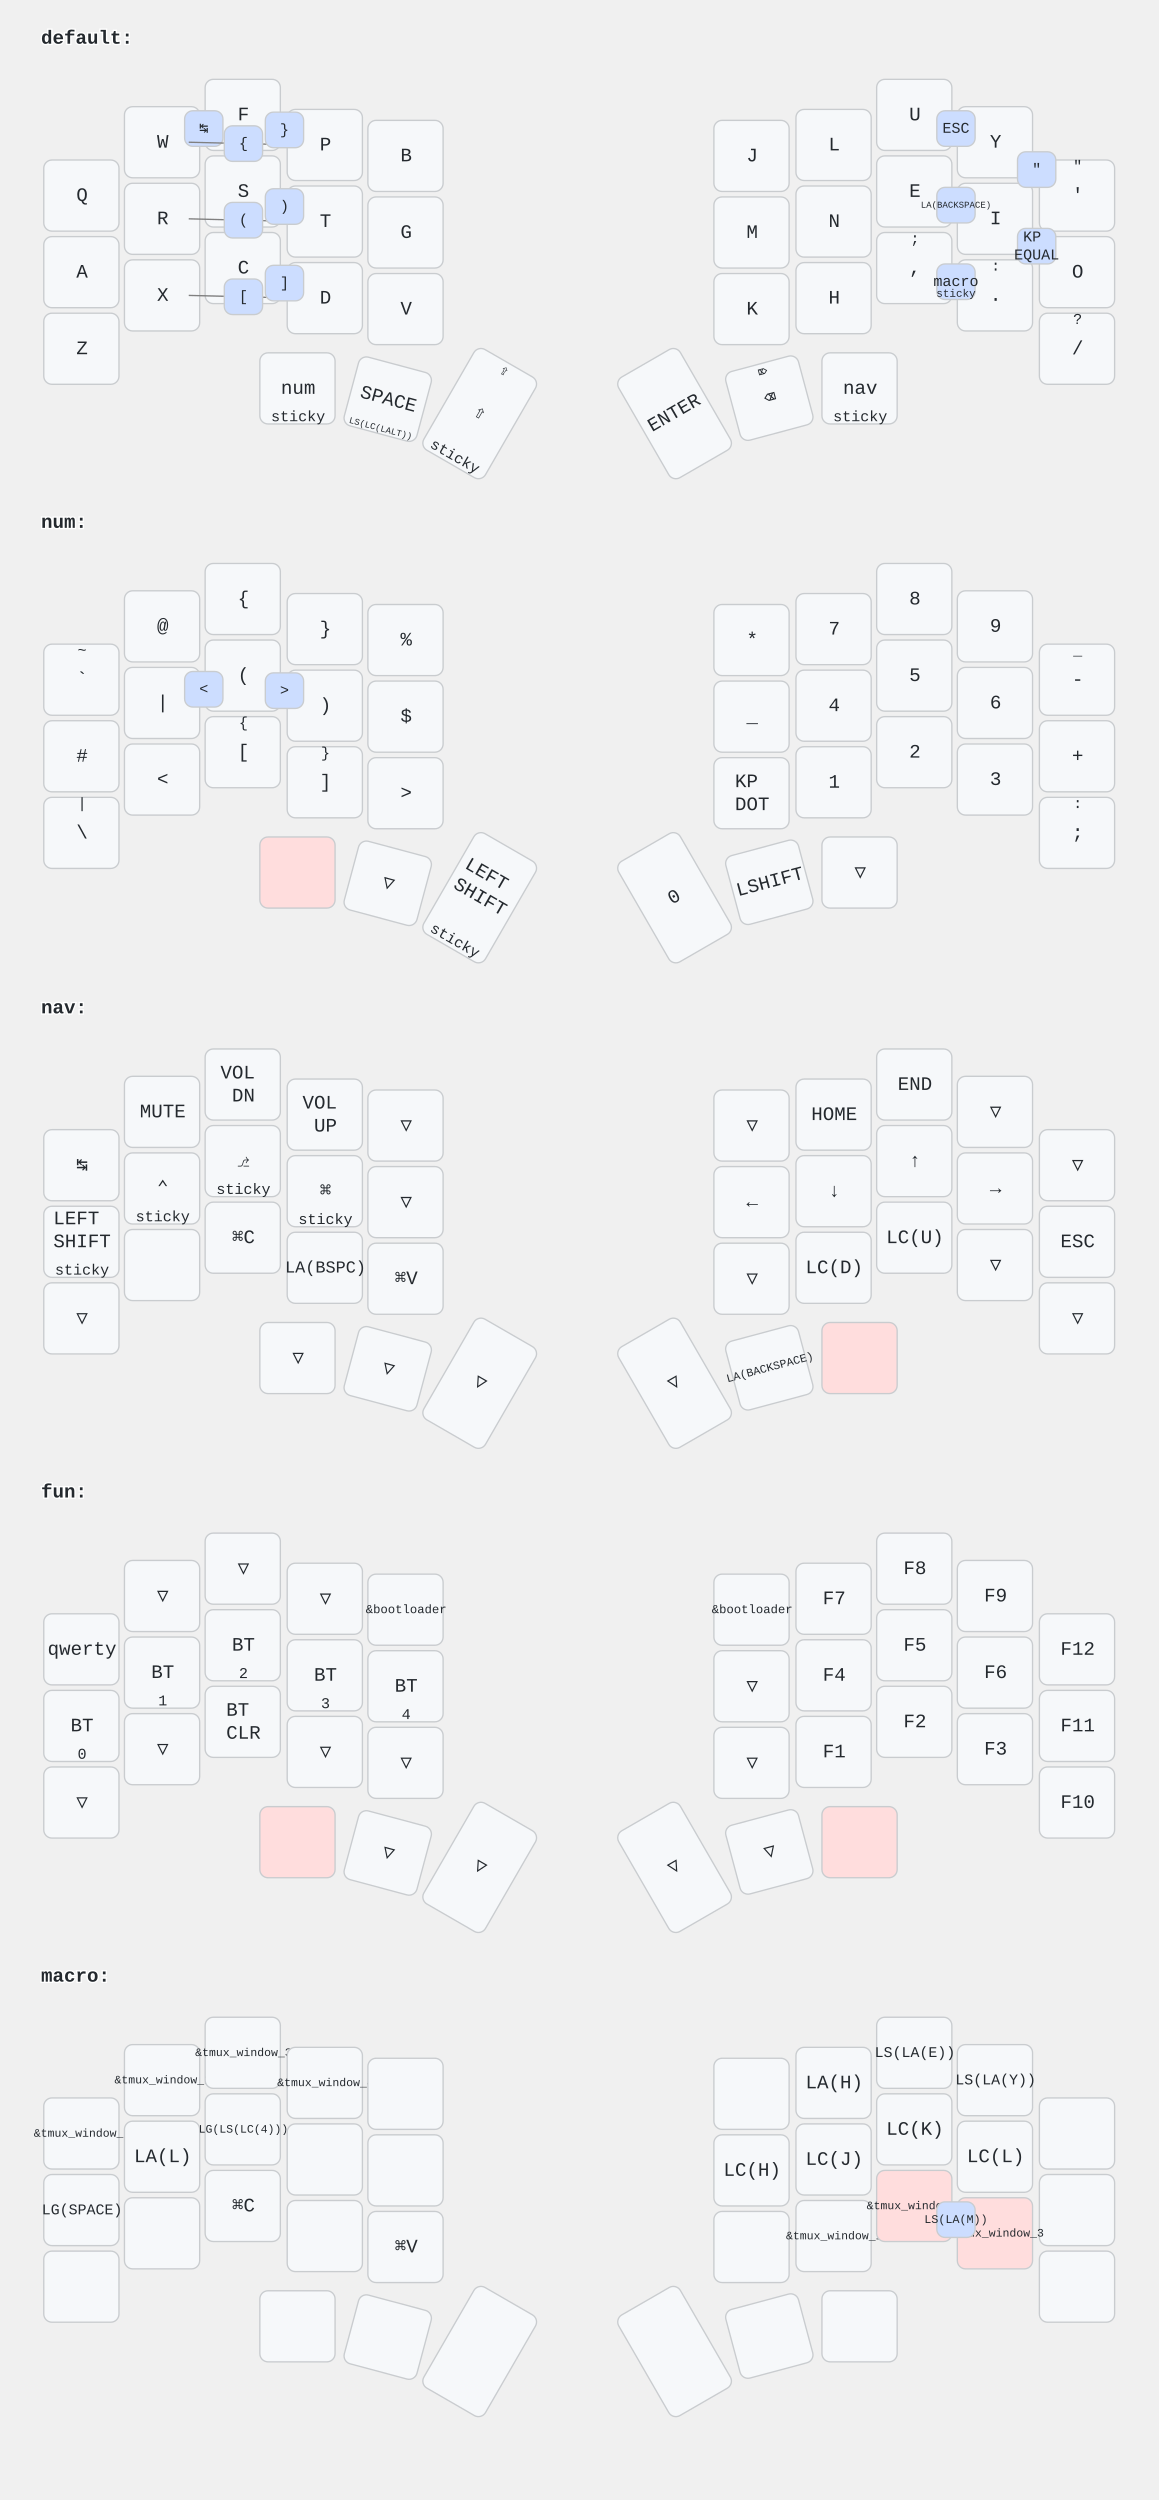
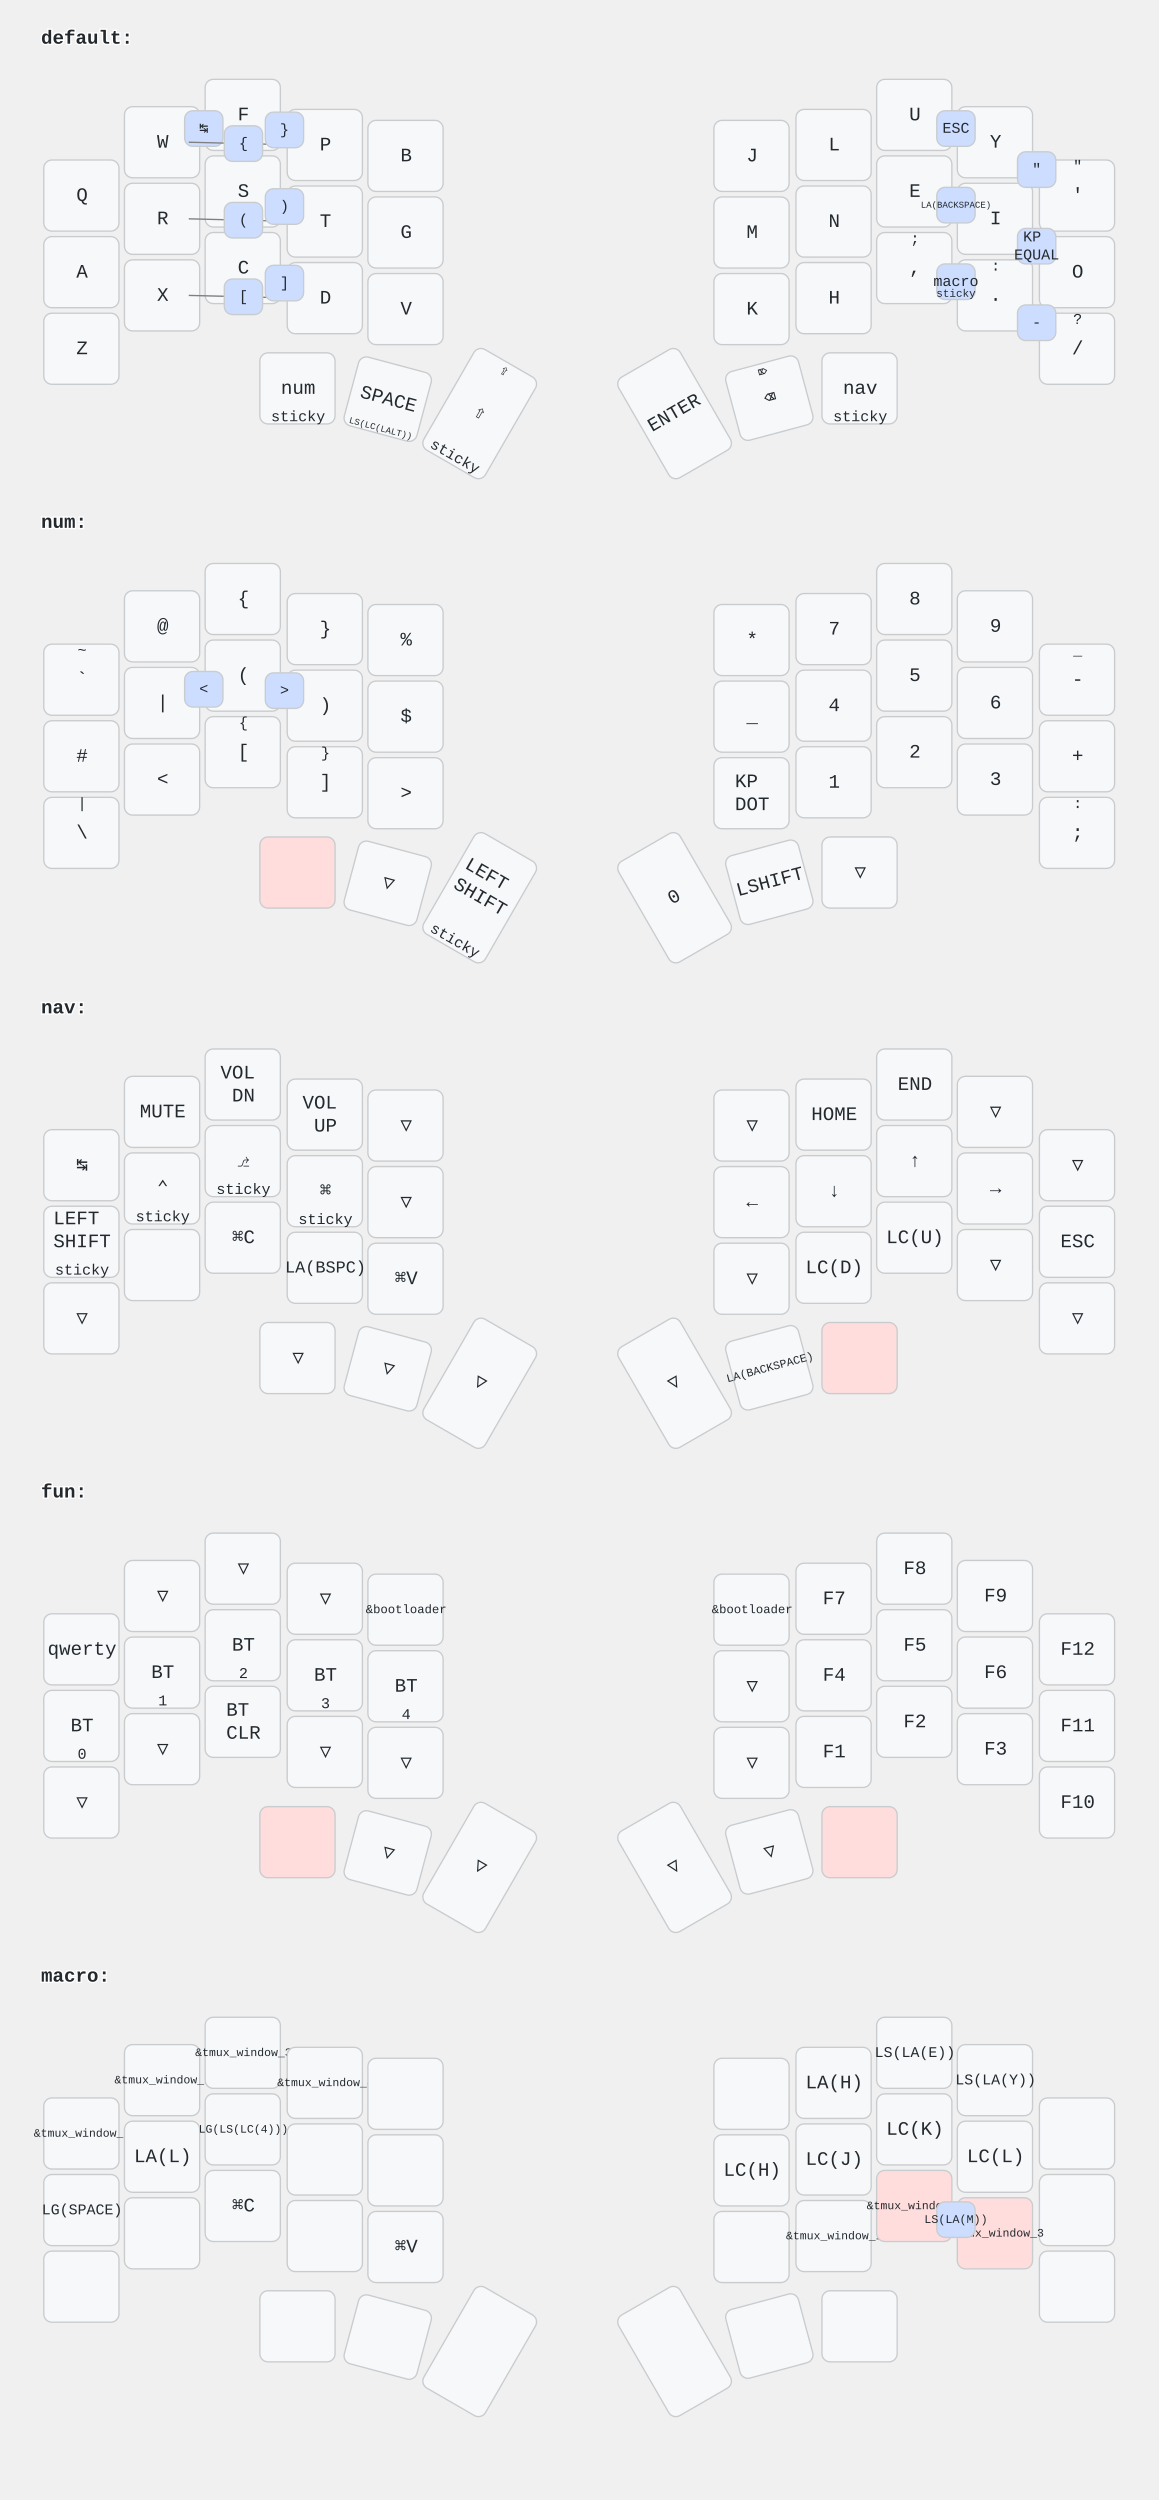
<svg xmlns="http://www.w3.org/2000/svg" width="847" height="1828" viewBox="0 0 847 1828" class="keymap">
  <style>/* font and background color specifications */
svg {
    font-family: SFMono-Regular,Consolas,Liberation Mono,Menlo,monospace;
    font-size: 14px;
    font-kerning: normal;
    text-rendering: optimizeLegibility;
    fill: #24292e;
}

/* default key styling */
rect {
    fill: #f6f8fa;
    stroke: #c9cccf;
    stroke-width: 1;
}

/* color accent for combo boxes */
rect.combo {
    fill: #cdf;
}

/* color accent for held keys */
rect.held, rect.combo.held {
    fill: #fdd;
}

/* color accent for ghost (optional) keys */
rect.ghost, rect.combo.ghost {
    fill: #ddd;
}

text {
    text-anchor: middle;
    dominant-baseline: middle;
}

/* styling for layer labels */
text.label {
    font-weight: bold;
    text-anchor: start;
    stroke: white;
    stroke-width: 2;
    paint-order: stroke;
}

/* styling for combo tap, and key hold/shifted label text */
text.combo, text.hold, text.shifted {
    font-size: 11px;
}

text.hold {
    text-anchor: middle;
    dominant-baseline: auto;
}

text.shifted {
    text-anchor: middle;
    dominant-baseline: hanging;
}

/* styling for hold/shifted label text in combo box */
text.combo.hold, text.combo.shifted {
    font-size: 8px;
}

/* styling for combo dendrons */
path {
    stroke-width: 1;
    stroke: gray;
    fill: none;
}
</style>
  <g transform="translate(30, 0)" class="layer-default">
    <text x="0" y="28" class="label">default:</text>
    <g transform="translate(0, 56)">
      <g transform="translate(30, 87)" class="key keypos-0">
        <rect rx="6" ry="6" x="-28" y="-26" width="55" height="52" class="key" />
        <text x="0" y="0" class="key tap">Q</text>
      </g>
      <g transform="translate(89, 48)" class="key keypos-1">
        <rect rx="6" ry="6" x="-28" y="-26" width="55" height="52" class="key" />
        <text x="0" y="0" class="key tap">W</text>
      </g>
      <g transform="translate(148, 28)" class="key keypos-2">
        <rect rx="6" ry="6" x="-28" y="-26" width="55" height="52" class="key" />
        <text x="0" y="0" class="key tap">F</text>
      </g>
      <g transform="translate(208, 50)" class="key keypos-3">
        <rect rx="6" ry="6" x="-28" y="-26" width="55" height="52" class="key" />
        <text x="0" y="0" class="key tap">P</text>
      </g>
      <g transform="translate(267, 58)" class="key keypos-4">
        <rect rx="6" ry="6" x="-28" y="-26" width="55" height="52" class="key" />
        <text x="0" y="0" class="key tap">B</text>
      </g>
      <g transform="translate(520, 58)" class="key keypos-5">
        <rect rx="6" ry="6" x="-28" y="-26" width="55" height="52" class="key" />
        <text x="0" y="0" class="key tap">J</text>
      </g>
      <g transform="translate(580, 50)" class="key keypos-6">
        <rect rx="6" ry="6" x="-28" y="-26" width="55" height="52" class="key" />
        <text x="0" y="0" class="key tap">L</text>
      </g>
      <g transform="translate(639, 28)" class="key keypos-7">
        <rect rx="6" ry="6" x="-28" y="-26" width="55" height="52" class="key" />
        <text x="0" y="0" class="key tap">U</text>
      </g>
      <g transform="translate(698, 48)" class="key keypos-8">
        <rect rx="6" ry="6" x="-28" y="-26" width="55" height="52" class="key" />
        <text x="0" y="0" class="key tap">Y</text>
      </g>
      <g transform="translate(758, 87)" class="key keypos-9">
        <rect rx="6" ry="6" x="-28" y="-26" width="55" height="52" class="key" />
        <text x="0" y="0" class="key tap">'</text>
        <text x="0" y="-24" class="key shifted">"</text>
      </g>
      <g transform="translate(30, 143)" class="key keypos-10">
        <rect rx="6" ry="6" x="-28" y="-26" width="55" height="52" class="key" />
        <text x="0" y="0" class="key tap">A</text>
      </g>
      <g transform="translate(89, 104)" class="key keypos-11">
        <rect rx="6" ry="6" x="-28" y="-26" width="55" height="52" class="key" />
        <text x="0" y="0" class="key tap">R</text>
      </g>
      <g transform="translate(148, 84)" class="key keypos-12">
        <rect rx="6" ry="6" x="-28" y="-26" width="55" height="52" class="key" />
        <text x="0" y="0" class="key tap">S</text>
      </g>
      <g transform="translate(208, 106)" class="key keypos-13">
        <rect rx="6" ry="6" x="-28" y="-26" width="55" height="52" class="key" />
        <text x="0" y="0" class="key tap">T</text>
      </g>
      <g transform="translate(267, 114)" class="key keypos-14">
        <rect rx="6" ry="6" x="-28" y="-26" width="55" height="52" class="key" />
        <text x="0" y="0" class="key tap">G</text>
      </g>
      <g transform="translate(520, 114)" class="key keypos-15">
        <rect rx="6" ry="6" x="-28" y="-26" width="55" height="52" class="key" />
        <text x="0" y="0" class="key tap">M</text>
      </g>
      <g transform="translate(580, 106)" class="key keypos-16">
        <rect rx="6" ry="6" x="-28" y="-26" width="55" height="52" class="key" />
        <text x="0" y="0" class="key tap">N</text>
      </g>
      <g transform="translate(639, 84)" class="key keypos-17">
        <rect rx="6" ry="6" x="-28" y="-26" width="55" height="52" class="key" />
        <text x="0" y="0" class="key tap">E</text>
      </g>
      <g transform="translate(698, 104)" class="key keypos-18">
        <rect rx="6" ry="6" x="-28" y="-26" width="55" height="52" class="key" />
        <text x="0" y="0" class="key tap">I</text>
      </g>
      <g transform="translate(758, 143)" class="key keypos-19">
        <rect rx="6" ry="6" x="-28" y="-26" width="55" height="52" class="key" />
        <text x="0" y="0" class="key tap">O</text>
      </g>
      <g transform="translate(30, 199)" class="key keypos-20">
        <rect rx="6" ry="6" x="-28" y="-26" width="55" height="52" class="key" />
        <text x="0" y="0" class="key tap">Z</text>
      </g>
      <g transform="translate(89, 160)" class="key keypos-21">
        <rect rx="6" ry="6" x="-28" y="-26" width="55" height="52" class="key" />
        <text x="0" y="0" class="key tap">X</text>
      </g>
      <g transform="translate(148, 140)" class="key keypos-22">
        <rect rx="6" ry="6" x="-28" y="-26" width="55" height="52" class="key" />
        <text x="0" y="0" class="key tap">C</text>
      </g>
      <g transform="translate(208, 162)" class="key keypos-23">
        <rect rx="6" ry="6" x="-28" y="-26" width="55" height="52" class="key" />
        <text x="0" y="0" class="key tap">D</text>
      </g>
      <g transform="translate(267, 170)" class="key keypos-24">
        <rect rx="6" ry="6" x="-28" y="-26" width="55" height="52" class="key" />
        <text x="0" y="0" class="key tap">V</text>
      </g>
      <g transform="translate(520, 170)" class="key keypos-25">
        <rect rx="6" ry="6" x="-28" y="-26" width="55" height="52" class="key" />
        <text x="0" y="0" class="key tap">K</text>
      </g>
      <g transform="translate(580, 162)" class="key keypos-26">
        <rect rx="6" ry="6" x="-28" y="-26" width="55" height="52" class="key" />
        <text x="0" y="0" class="key tap">H</text>
      </g>
      <g transform="translate(639, 140)" class="key keypos-27">
        <rect rx="6" ry="6" x="-28" y="-26" width="55" height="52" class="key" />
        <text x="0" y="0" class="key tap">,</text>
        <text x="0" y="-24" class="key shifted">;</text>
      </g>
      <g transform="translate(698, 160)" class="key keypos-28">
        <rect rx="6" ry="6" x="-28" y="-26" width="55" height="52" class="key" />
        <text x="0" y="0" class="key tap">.</text>
        <text x="0" y="-24" class="key shifted">:</text>
      </g>
      <g transform="translate(758, 199)" class="key keypos-29">
        <rect rx="6" ry="6" x="-28" y="-26" width="55" height="52" class="key" />
        <text x="0" y="0" class="key tap">/</text>
        <text x="0" y="-24" class="key shifted">?</text>
      </g>
      <g transform="translate(188, 228)" class="key keypos-30">
        <rect rx="6" ry="6" x="-28" y="-26" width="55" height="52" class="key" />
        <text x="0" y="0" class="key tap">num</text>
        <text x="0" y="24" class="key hold">sticky</text>
      </g>
      <g transform="translate(254, 236) rotate(15.0)" class="key keypos-31">
        <rect rx="6" ry="6" x="-28" y="-26" width="55" height="52" class="key" />
        <text x="0" y="0" class="key tap">SPACE</text>
        <text x="0" y="24" class="key hold">
          <tspan style="font-size: 60%">LS(LC(LALT))</tspan>
        </text>
      </g>
      <g transform="translate(321, 246) rotate(30.0)" class="key keypos-32">
        <rect rx="6" ry="6" x="-26" y="-42" width="52" height="85" class="key" />
        <text x="0" y="0" class="key tap">⇧</text>
        <text x="0" y="40" class="key hold">sticky</text>
        <text x="0" y="-40" class="key shifted">⇪</text>
      </g>
      <g transform="translate(463, 246) rotate(-30.0)" class="key keypos-33">
        <rect rx="6" ry="6" x="-26" y="-42" width="52" height="85" class="key" />
        <text x="0" y="0" class="key tap">ENTER</text>
      </g>
      <g transform="translate(533, 235) rotate(-15.0)" class="key keypos-34">
        <rect rx="6" ry="6" x="-28" y="-26" width="55" height="52" class="key" />
        <text x="0" y="0" class="key tap">⌫</text>
        <text x="0" y="-24" class="key shifted">⌦</text>
      </g>
      <g transform="translate(599, 228)" class="key keypos-35">
        <rect rx="6" ry="6" x="-28" y="-26" width="55" height="52" class="key" />
        <text x="0" y="0" class="key tap">nav</text>
        <text x="0" y="24" class="key hold">sticky</text>
      </g>
      <g class="combo combopos-0">
        <rect rx="6" ry="6" x="105" y="25" width="28" height="26" class="combo" />
        <text x="119" y="38" class="combo tap">↹</text>
      </g>
      <g class="combo combopos-1">
        <rect rx="6" ry="6" x="655" y="25" width="28" height="26" class="combo" />
        <text x="669" y="38" class="combo tap">ESC</text>
      </g>
      <g class="combo combopos-2">
        <rect rx="6" ry="6" x="655" y="137" width="28" height="26" class="combo" />
        <text x="669" y="150" class="combo tap">macro</text>
        <text x="669" y="161" class="combo hold">sticky</text>
      </g>
      <g class="combo combopos-3">
        <path d="M148,105 l-40,-1" class="combo" />
        <path d="M148,105 l40,1" class="combo" />
        <rect rx="6" ry="6" x="134" y="92" width="28" height="26" class="combo" />
        <text x="148" y="105" class="combo tap">(</text>
      </g>
      <g class="combo combopos-4">
        <path d="M148,49 l-40,-1" class="combo" />
        <path d="M148,49 l40,1" class="combo" />
        <rect rx="6" ry="6" x="134" y="36" width="28" height="26" class="combo" />
        <text x="148" y="49" class="combo tap">{</text>
      </g>
      <g class="combo combopos-5">
        <path d="M148,161 l-40,-1" class="combo" />
        <path d="M148,161 l40,1" class="combo" />
        <rect rx="6" ry="6" x="134" y="148" width="28" height="26" class="combo" />
        <text x="148" y="161" class="combo tap">[</text>
      </g>
      <g class="combo combopos-6">
        <rect rx="6" ry="6" x="714" y="111" width="28" height="26" class="combo" />
        <text x="728" y="124" class="combo tap">
          <tspan x="728" dy="-0.6em">KP</tspan>
          <tspan x="728" dy="1.2em">EQUAL</tspan>
        </text>
      </g>
      <g class="combo combopos-7">
        <rect rx="6" ry="6" x="655" y="81" width="28" height="26" class="combo" />
        <text x="669" y="94" class="combo tap">
          <tspan style="font-size: 60%">LA(BACKSPACE)</tspan>
        </text>
      </g>
      <g class="combo combopos-8">
        <rect rx="6" ry="6" x="714" y="55" width="28" height="26" class="combo" />
        <text x="728" y="68" class="combo tap">"</text>
      </g>
      <g class="combo combopos-9">
        <rect rx="6" ry="6" x="164" y="82" width="28" height="26" class="combo" />
        <text x="178" y="95" class="combo tap">)</text>
      </g>
      <g class="combo combopos-10">
        <rect rx="6" ry="6" x="164" y="26" width="28" height="26" class="combo" />
        <text x="178" y="39" class="combo tap">}</text>
      </g>
      <g class="combo combopos-11">
        <rect rx="6" ry="6" x="164" y="138" width="28" height="26" class="combo" />
        <text x="178" y="151" class="combo tap">]</text>
      </g>
+       <g class="combo combopos-12">
+         <rect rx="6" ry="6" x="714" y="167" width="28" height="26" class="combo" />
+         <text x="728" y="180" class="combo tap">-</text>
+       </g>
    </g>
  </g>
  <g transform="translate(30, 354)" class="layer-num">
    <text x="0" y="28" class="label">num:</text>
    <g transform="translate(0, 56)">
      <g transform="translate(30, 87)" class="key keypos-0">
        <rect rx="6" ry="6" x="-28" y="-26" width="55" height="52" class="key" />
        <text x="0" y="0" class="key tap">`</text>
        <text x="0" y="-24" class="key shifted">~</text>
      </g>
      <g transform="translate(89, 48)" class="key keypos-1">
        <rect rx="6" ry="6" x="-28" y="-26" width="55" height="52" class="key" />
        <text x="0" y="0" class="key tap">@</text>
      </g>
      <g transform="translate(148, 28)" class="key keypos-2">
        <rect rx="6" ry="6" x="-28" y="-26" width="55" height="52" class="key" />
        <text x="0" y="0" class="key tap">{</text>
      </g>
      <g transform="translate(208, 50)" class="key keypos-3">
        <rect rx="6" ry="6" x="-28" y="-26" width="55" height="52" class="key" />
        <text x="0" y="0" class="key tap">}</text>
      </g>
      <g transform="translate(267, 58)" class="key keypos-4">
        <rect rx="6" ry="6" x="-28" y="-26" width="55" height="52" class="key" />
        <text x="0" y="0" class="key tap">%</text>
      </g>
      <g transform="translate(520, 58)" class="key keypos-5">
        <rect rx="6" ry="6" x="-28" y="-26" width="55" height="52" class="key" />
        <text x="0" y="0" class="key tap">*</text>
      </g>
      <g transform="translate(580, 50)" class="key keypos-6">
        <rect rx="6" ry="6" x="-28" y="-26" width="55" height="52" class="key" />
        <text x="0" y="0" class="key tap">7</text>
      </g>
      <g transform="translate(639, 28)" class="key keypos-7">
        <rect rx="6" ry="6" x="-28" y="-26" width="55" height="52" class="key" />
        <text x="0" y="0" class="key tap">8</text>
      </g>
      <g transform="translate(698, 48)" class="key keypos-8">
        <rect rx="6" ry="6" x="-28" y="-26" width="55" height="52" class="key" />
        <text x="0" y="0" class="key tap">9</text>
      </g>
      <g transform="translate(758, 87)" class="key keypos-9">
        <rect rx="6" ry="6" x="-28" y="-26" width="55" height="52" class="key" />
        <text x="0" y="0" class="key tap">-</text>
        <text x="0" y="-24" class="key shifted">_</text>
      </g>
      <g transform="translate(30, 143)" class="key keypos-10">
        <rect rx="6" ry="6" x="-28" y="-26" width="55" height="52" class="key" />
        <text x="0" y="0" class="key tap">#</text>
      </g>
      <g transform="translate(89, 104)" class="key keypos-11">
        <rect rx="6" ry="6" x="-28" y="-26" width="55" height="52" class="key" />
        <text x="0" y="0" class="key tap">|</text>
      </g>
      <g transform="translate(148, 84)" class="key keypos-12">
        <rect rx="6" ry="6" x="-28" y="-26" width="55" height="52" class="key" />
        <text x="0" y="0" class="key tap">(</text>
      </g>
      <g transform="translate(208, 106)" class="key keypos-13">
        <rect rx="6" ry="6" x="-28" y="-26" width="55" height="52" class="key" />
        <text x="0" y="0" class="key tap">)</text>
      </g>
      <g transform="translate(267, 114)" class="key keypos-14">
        <rect rx="6" ry="6" x="-28" y="-26" width="55" height="52" class="key" />
        <text x="0" y="0" class="key tap">$</text>
      </g>
      <g transform="translate(520, 114)" class="key keypos-15">
        <rect rx="6" ry="6" x="-28" y="-26" width="55" height="52" class="key" />
        <text x="0" y="0" class="key tap">_</text>
      </g>
      <g transform="translate(580, 106)" class="key keypos-16">
        <rect rx="6" ry="6" x="-28" y="-26" width="55" height="52" class="key" />
        <text x="0" y="0" class="key tap">4</text>
      </g>
      <g transform="translate(639, 84)" class="key keypos-17">
        <rect rx="6" ry="6" x="-28" y="-26" width="55" height="52" class="key" />
        <text x="0" y="0" class="key tap">5</text>
      </g>
      <g transform="translate(698, 104)" class="key keypos-18">
        <rect rx="6" ry="6" x="-28" y="-26" width="55" height="52" class="key" />
        <text x="0" y="0" class="key tap">6</text>
      </g>
      <g transform="translate(758, 143)" class="key keypos-19">
        <rect rx="6" ry="6" x="-28" y="-26" width="55" height="52" class="key" />
        <text x="0" y="0" class="key tap">+</text>
      </g>
      <g transform="translate(30, 199)" class="key keypos-20">
        <rect rx="6" ry="6" x="-28" y="-26" width="55" height="52" class="key" />
        <text x="0" y="0" class="key tap">\</text>
        <text x="0" y="-24" class="key shifted">|</text>
      </g>
      <g transform="translate(89, 160)" class="key keypos-21">
        <rect rx="6" ry="6" x="-28" y="-26" width="55" height="52" class="key" />
        <text x="0" y="0" class="key tap">&lt;</text>
      </g>
      <g transform="translate(148, 140)" class="key keypos-22">
        <rect rx="6" ry="6" x="-28" y="-26" width="55" height="52" class="key" />
        <text x="0" y="0" class="key tap">[</text>
        <text x="0" y="-24" class="key shifted">{</text>
      </g>
      <g transform="translate(208, 162)" class="key keypos-23">
        <rect rx="6" ry="6" x="-28" y="-26" width="55" height="52" class="key" />
        <text x="0" y="0" class="key tap">]</text>
        <text x="0" y="-24" class="key shifted">}</text>
      </g>
      <g transform="translate(267, 170)" class="key keypos-24">
        <rect rx="6" ry="6" x="-28" y="-26" width="55" height="52" class="key" />
        <text x="0" y="0" class="key tap">&gt;</text>
      </g>
      <g transform="translate(520, 170)" class="key keypos-25">
        <rect rx="6" ry="6" x="-28" y="-26" width="55" height="52" class="key" />
        <text x="0" y="0" class="key tap">
          <tspan x="0" dy="-0.6em">KP</tspan>
          <tspan x="0" dy="1.2em">DOT</tspan>
        </text>
      </g>
      <g transform="translate(580, 162)" class="key keypos-26">
        <rect rx="6" ry="6" x="-28" y="-26" width="55" height="52" class="key" />
        <text x="0" y="0" class="key tap">1</text>
      </g>
      <g transform="translate(639, 140)" class="key keypos-27">
        <rect rx="6" ry="6" x="-28" y="-26" width="55" height="52" class="key" />
        <text x="0" y="0" class="key tap">2</text>
      </g>
      <g transform="translate(698, 160)" class="key keypos-28">
        <rect rx="6" ry="6" x="-28" y="-26" width="55" height="52" class="key" />
        <text x="0" y="0" class="key tap">3</text>
      </g>
      <g transform="translate(758, 199)" class="key keypos-29">
        <rect rx="6" ry="6" x="-28" y="-26" width="55" height="52" class="key" />
        <text x="0" y="0" class="key tap">;</text>
        <text x="0" y="-24" class="key shifted">:</text>
      </g>
      <g transform="translate(188, 228)" class="key held keypos-30">
        <rect rx="6" ry="6" x="-28" y="-26" width="55" height="52" class="key held" />
      </g>
      <g transform="translate(254, 236) rotate(15.0)" class="key trans keypos-31">
        <rect rx="6" ry="6" x="-28" y="-26" width="55" height="52" class="key trans" />
        <text x="0" y="0" class="key trans tap">▽</text>
      </g>
      <g transform="translate(321, 246) rotate(30.0)" class="key keypos-32">
        <rect rx="6" ry="6" x="-26" y="-42" width="52" height="85" class="key" />
        <text x="0" y="0" class="key tap">
          <tspan x="0" dy="-1.2em">LEFT</tspan>
          <tspan x="0" dy="1.2em">SHIFT</tspan>
        </text>
        <text x="0" y="40" class="key hold">sticky</text>
      </g>
      <g transform="translate(463, 246) rotate(-30.0)" class="key keypos-33">
        <rect rx="6" ry="6" x="-26" y="-42" width="52" height="85" class="key" />
        <text x="0" y="0" class="key tap">0</text>
      </g>
      <g transform="translate(533, 235) rotate(-15.0)" class="key keypos-34">
        <rect rx="6" ry="6" x="-28" y="-26" width="55" height="52" class="key" />
        <text x="0" y="0" class="key tap">LSHIFT</text>
      </g>
      <g transform="translate(599, 228)" class="key trans keypos-35">
        <rect rx="6" ry="6" x="-28" y="-26" width="55" height="52" class="key trans" />
        <text x="0" y="0" class="key trans tap">▽</text>
      </g>
      <g class="combo combopos-0">
        <rect rx="6" ry="6" x="105" y="81" width="28" height="26" class="combo" />
        <text x="119" y="94" class="combo tap">&lt;</text>
      </g>
      <g class="combo combopos-1">
        <rect rx="6" ry="6" x="164" y="82" width="28" height="26" class="combo" />
        <text x="178" y="95" class="combo tap">&gt;</text>
      </g>
    </g>
  </g>
  <g transform="translate(30, 709)" class="layer-nav">
    <text x="0" y="28" class="label">nav:</text>
    <g transform="translate(0, 56)">
      <g transform="translate(30, 87)" class="key keypos-0">
        <rect rx="6" ry="6" x="-28" y="-26" width="55" height="52" class="key" />
        <text x="0" y="0" class="key tap">↹</text>
      </g>
      <g transform="translate(89, 48)" class="key keypos-1">
        <rect rx="6" ry="6" x="-28" y="-26" width="55" height="52" class="key" />
        <text x="0" y="0" class="key tap">MUTE</text>
      </g>
      <g transform="translate(148, 28)" class="key keypos-2">
        <rect rx="6" ry="6" x="-28" y="-26" width="55" height="52" class="key" />
        <text x="0" y="0" class="key tap">
          <tspan x="0" dy="-0.6em">VOL</tspan>
          <tspan x="0" dy="1.2em">DN</tspan>
        </text>
      </g>
      <g transform="translate(208, 50)" class="key keypos-3">
        <rect rx="6" ry="6" x="-28" y="-26" width="55" height="52" class="key" />
        <text x="0" y="0" class="key tap">
          <tspan x="0" dy="-0.6em">VOL</tspan>
          <tspan x="0" dy="1.2em">UP</tspan>
        </text>
      </g>
      <g transform="translate(267, 58)" class="key trans keypos-4">
        <rect rx="6" ry="6" x="-28" y="-26" width="55" height="52" class="key trans" />
        <text x="0" y="0" class="key trans tap">▽</text>
      </g>
      <g transform="translate(520, 58)" class="key trans keypos-5">
        <rect rx="6" ry="6" x="-28" y="-26" width="55" height="52" class="key trans" />
        <text x="0" y="0" class="key trans tap">▽</text>
      </g>
      <g transform="translate(580, 50)" class="key keypos-6">
        <rect rx="6" ry="6" x="-28" y="-26" width="55" height="52" class="key" />
        <text x="0" y="0" class="key tap">HOME</text>
      </g>
      <g transform="translate(639, 28)" class="key keypos-7">
        <rect rx="6" ry="6" x="-28" y="-26" width="55" height="52" class="key" />
        <text x="0" y="0" class="key tap">END</text>
      </g>
      <g transform="translate(698, 48)" class="key trans keypos-8">
        <rect rx="6" ry="6" x="-28" y="-26" width="55" height="52" class="key trans" />
        <text x="0" y="0" class="key trans tap">▽</text>
      </g>
      <g transform="translate(758, 87)" class="key trans keypos-9">
        <rect rx="6" ry="6" x="-28" y="-26" width="55" height="52" class="key trans" />
        <text x="0" y="0" class="key trans tap">▽</text>
      </g>
      <g transform="translate(30, 143)" class="key keypos-10">
        <rect rx="6" ry="6" x="-28" y="-26" width="55" height="52" class="key" />
        <text x="0" y="0" class="key tap">
          <tspan x="0" dy="-1.2em">LEFT</tspan>
          <tspan x="0" dy="1.2em">SHIFT</tspan>
        </text>
        <text x="0" y="24" class="key hold">sticky</text>
      </g>
      <g transform="translate(89, 104)" class="key keypos-11">
        <rect rx="6" ry="6" x="-28" y="-26" width="55" height="52" class="key" />
        <text x="0" y="0" class="key tap">⌃</text>
        <text x="0" y="24" class="key hold">sticky</text>
      </g>
      <g transform="translate(148, 84)" class="key keypos-12">
        <rect rx="6" ry="6" x="-28" y="-26" width="55" height="52" class="key" />
        <text x="0" y="0" class="key tap">⎇</text>
        <text x="0" y="24" class="key hold">sticky</text>
      </g>
      <g transform="translate(208, 106)" class="key keypos-13">
        <rect rx="6" ry="6" x="-28" y="-26" width="55" height="52" class="key" />
        <text x="0" y="0" class="key tap">⌘</text>
        <text x="0" y="24" class="key hold">sticky</text>
      </g>
      <g transform="translate(267, 114)" class="key trans keypos-14">
        <rect rx="6" ry="6" x="-28" y="-26" width="55" height="52" class="key trans" />
        <text x="0" y="0" class="key trans tap">▽</text>
      </g>
      <g transform="translate(520, 114)" class="key keypos-15">
        <rect rx="6" ry="6" x="-28" y="-26" width="55" height="52" class="key" />
        <text x="0" y="0" class="key tap">←</text>
      </g>
      <g transform="translate(580, 106)" class="key keypos-16">
        <rect rx="6" ry="6" x="-28" y="-26" width="55" height="52" class="key" />
        <text x="0" y="0" class="key tap">↓</text>
      </g>
      <g transform="translate(639, 84)" class="key keypos-17">
        <rect rx="6" ry="6" x="-28" y="-26" width="55" height="52" class="key" />
        <text x="0" y="0" class="key tap">↑</text>
      </g>
      <g transform="translate(698, 104)" class="key keypos-18">
        <rect rx="6" ry="6" x="-28" y="-26" width="55" height="52" class="key" />
        <text x="0" y="0" class="key tap">→</text>
      </g>
      <g transform="translate(758, 143)" class="key keypos-19">
        <rect rx="6" ry="6" x="-28" y="-26" width="55" height="52" class="key" />
        <text x="0" y="0" class="key tap">ESC</text>
      </g>
      <g transform="translate(30, 199)" class="key trans keypos-20">
        <rect rx="6" ry="6" x="-28" y="-26" width="55" height="52" class="key trans" />
        <text x="0" y="0" class="key trans tap">▽</text>
      </g>
      <g transform="translate(89, 160)" class="key keypos-21">
        <rect rx="6" ry="6" x="-28" y="-26" width="55" height="52" class="key" />
      </g>
      <g transform="translate(148, 140)" class="key keypos-22">
        <rect rx="6" ry="6" x="-28" y="-26" width="55" height="52" class="key" />
        <text x="0" y="0" class="key tap">⌘C</text>
      </g>
      <g transform="translate(208, 162)" class="key keypos-23">
        <rect rx="6" ry="6" x="-28" y="-26" width="55" height="52" class="key" />
        <text x="0" y="0" class="key tap">
          <tspan style="font-size: 88%">LA(BSPC)</tspan>
        </text>
      </g>
      <g transform="translate(267, 170)" class="key keypos-24">
        <rect rx="6" ry="6" x="-28" y="-26" width="55" height="52" class="key" />
        <text x="0" y="0" class="key tap">⌘V</text>
      </g>
      <g transform="translate(520, 170)" class="key trans keypos-25">
        <rect rx="6" ry="6" x="-28" y="-26" width="55" height="52" class="key trans" />
        <text x="0" y="0" class="key trans tap">▽</text>
      </g>
      <g transform="translate(580, 162)" class="key keypos-26">
        <rect rx="6" ry="6" x="-28" y="-26" width="55" height="52" class="key" />
        <text x="0" y="0" class="key tap">LC(D)</text>
      </g>
      <g transform="translate(639, 140)" class="key keypos-27">
        <rect rx="6" ry="6" x="-28" y="-26" width="55" height="52" class="key" />
        <text x="0" y="0" class="key tap">LC(U)</text>
      </g>
      <g transform="translate(698, 160)" class="key trans keypos-28">
        <rect rx="6" ry="6" x="-28" y="-26" width="55" height="52" class="key trans" />
        <text x="0" y="0" class="key trans tap">▽</text>
      </g>
      <g transform="translate(758, 199)" class="key trans keypos-29">
        <rect rx="6" ry="6" x="-28" y="-26" width="55" height="52" class="key trans" />
        <text x="0" y="0" class="key trans tap">▽</text>
      </g>
      <g transform="translate(188, 228)" class="key trans keypos-30">
        <rect rx="6" ry="6" x="-28" y="-26" width="55" height="52" class="key trans" />
        <text x="0" y="0" class="key trans tap">▽</text>
      </g>
      <g transform="translate(254, 236) rotate(15.0)" class="key trans keypos-31">
        <rect rx="6" ry="6" x="-28" y="-26" width="55" height="52" class="key trans" />
        <text x="0" y="0" class="key trans tap">▽</text>
      </g>
      <g transform="translate(321, 246) rotate(30.0)" class="key trans keypos-32">
        <rect rx="6" ry="6" x="-26" y="-42" width="52" height="85" class="key trans" />
        <text x="0" y="0" class="key trans tap">▽</text>
      </g>
      <g transform="translate(463, 246) rotate(-30.0)" class="key trans keypos-33">
        <rect rx="6" ry="6" x="-26" y="-42" width="52" height="85" class="key trans" />
        <text x="0" y="0" class="key trans tap">▽</text>
      </g>
      <g transform="translate(533, 235) rotate(-15.0)" class="key keypos-34">
        <rect rx="6" ry="6" x="-28" y="-26" width="55" height="52" class="key" />
        <text x="0" y="0" class="key tap">
          <tspan style="font-size: 60%">LA(BACKSPACE)</tspan>
        </text>
      </g>
      <g transform="translate(599, 228)" class="key held keypos-35">
        <rect rx="6" ry="6" x="-28" y="-26" width="55" height="52" class="key held" />
      </g>
    </g>
  </g>
  <g transform="translate(30, 1063)" class="layer-fun">
    <text x="0" y="28" class="label">fun:</text>
    <g transform="translate(0, 56)">
      <g transform="translate(30, 87)" class="key keypos-0">
        <rect rx="6" ry="6" x="-28" y="-26" width="55" height="52" class="key" />
        <text x="0" y="0" class="key tap">qwerty</text>
      </g>
      <g transform="translate(89, 48)" class="key trans keypos-1">
        <rect rx="6" ry="6" x="-28" y="-26" width="55" height="52" class="key trans" />
        <text x="0" y="0" class="key trans tap">▽</text>
      </g>
      <g transform="translate(148, 28)" class="key trans keypos-2">
        <rect rx="6" ry="6" x="-28" y="-26" width="55" height="52" class="key trans" />
        <text x="0" y="0" class="key trans tap">▽</text>
      </g>
      <g transform="translate(208, 50)" class="key trans keypos-3">
        <rect rx="6" ry="6" x="-28" y="-26" width="55" height="52" class="key trans" />
        <text x="0" y="0" class="key trans tap">▽</text>
      </g>
      <g transform="translate(267, 58)" class="key keypos-4">
        <rect rx="6" ry="6" x="-28" y="-26" width="55" height="52" class="key" />
        <text x="0" y="0" class="key tap">
          <tspan style="font-size: 64%">&amp;bootloader</tspan>
        </text>
      </g>
      <g transform="translate(520, 58)" class="key keypos-5">
        <rect rx="6" ry="6" x="-28" y="-26" width="55" height="52" class="key" />
        <text x="0" y="0" class="key tap">
          <tspan style="font-size: 64%">&amp;bootloader</tspan>
        </text>
      </g>
      <g transform="translate(580, 50)" class="key keypos-6">
        <rect rx="6" ry="6" x="-28" y="-26" width="55" height="52" class="key" />
        <text x="0" y="0" class="key tap">F7</text>
      </g>
      <g transform="translate(639, 28)" class="key keypos-7">
        <rect rx="6" ry="6" x="-28" y="-26" width="55" height="52" class="key" />
        <text x="0" y="0" class="key tap">F8</text>
      </g>
      <g transform="translate(698, 48)" class="key keypos-8">
        <rect rx="6" ry="6" x="-28" y="-26" width="55" height="52" class="key" />
        <text x="0" y="0" class="key tap">F9</text>
      </g>
      <g transform="translate(758, 87)" class="key keypos-9">
        <rect rx="6" ry="6" x="-28" y="-26" width="55" height="52" class="key" />
        <text x="0" y="0" class="key tap">F12</text>
      </g>
      <g transform="translate(30, 143)" class="key keypos-10">
        <rect rx="6" ry="6" x="-28" y="-26" width="55" height="52" class="key" />
        <text x="0" y="0" class="key tap">BT</text>
        <text x="0" y="24" class="key hold">0</text>
      </g>
      <g transform="translate(89, 104)" class="key keypos-11">
        <rect rx="6" ry="6" x="-28" y="-26" width="55" height="52" class="key" />
        <text x="0" y="0" class="key tap">BT</text>
        <text x="0" y="24" class="key hold">1</text>
      </g>
      <g transform="translate(148, 84)" class="key keypos-12">
        <rect rx="6" ry="6" x="-28" y="-26" width="55" height="52" class="key" />
        <text x="0" y="0" class="key tap">BT</text>
        <text x="0" y="24" class="key hold">2</text>
      </g>
      <g transform="translate(208, 106)" class="key keypos-13">
        <rect rx="6" ry="6" x="-28" y="-26" width="55" height="52" class="key" />
        <text x="0" y="0" class="key tap">BT</text>
        <text x="0" y="24" class="key hold">3</text>
      </g>
      <g transform="translate(267, 114)" class="key keypos-14">
        <rect rx="6" ry="6" x="-28" y="-26" width="55" height="52" class="key" />
        <text x="0" y="0" class="key tap">BT</text>
        <text x="0" y="24" class="key hold">4</text>
      </g>
      <g transform="translate(520, 114)" class="key trans keypos-15">
        <rect rx="6" ry="6" x="-28" y="-26" width="55" height="52" class="key trans" />
        <text x="0" y="0" class="key trans tap">▽</text>
      </g>
      <g transform="translate(580, 106)" class="key keypos-16">
        <rect rx="6" ry="6" x="-28" y="-26" width="55" height="52" class="key" />
        <text x="0" y="0" class="key tap">F4</text>
      </g>
      <g transform="translate(639, 84)" class="key keypos-17">
        <rect rx="6" ry="6" x="-28" y="-26" width="55" height="52" class="key" />
        <text x="0" y="0" class="key tap">F5</text>
      </g>
      <g transform="translate(698, 104)" class="key keypos-18">
        <rect rx="6" ry="6" x="-28" y="-26" width="55" height="52" class="key" />
        <text x="0" y="0" class="key tap">F6</text>
      </g>
      <g transform="translate(758, 143)" class="key keypos-19">
        <rect rx="6" ry="6" x="-28" y="-26" width="55" height="52" class="key" />
        <text x="0" y="0" class="key tap">F11</text>
      </g>
      <g transform="translate(30, 199)" class="key trans keypos-20">
        <rect rx="6" ry="6" x="-28" y="-26" width="55" height="52" class="key trans" />
        <text x="0" y="0" class="key trans tap">▽</text>
      </g>
      <g transform="translate(89, 160)" class="key trans keypos-21">
        <rect rx="6" ry="6" x="-28" y="-26" width="55" height="52" class="key trans" />
        <text x="0" y="0" class="key trans tap">▽</text>
      </g>
      <g transform="translate(148, 140)" class="key keypos-22">
        <rect rx="6" ry="6" x="-28" y="-26" width="55" height="52" class="key" />
        <text x="0" y="0" class="key tap">
          <tspan x="0" dy="-0.6em">BT</tspan>
          <tspan x="0" dy="1.2em">CLR</tspan>
        </text>
      </g>
      <g transform="translate(208, 162)" class="key trans keypos-23">
        <rect rx="6" ry="6" x="-28" y="-26" width="55" height="52" class="key trans" />
        <text x="0" y="0" class="key trans tap">▽</text>
      </g>
      <g transform="translate(267, 170)" class="key trans keypos-24">
        <rect rx="6" ry="6" x="-28" y="-26" width="55" height="52" class="key trans" />
        <text x="0" y="0" class="key trans tap">▽</text>
      </g>
      <g transform="translate(520, 170)" class="key trans keypos-25">
        <rect rx="6" ry="6" x="-28" y="-26" width="55" height="52" class="key trans" />
        <text x="0" y="0" class="key trans tap">▽</text>
      </g>
      <g transform="translate(580, 162)" class="key keypos-26">
        <rect rx="6" ry="6" x="-28" y="-26" width="55" height="52" class="key" />
        <text x="0" y="0" class="key tap">F1</text>
      </g>
      <g transform="translate(639, 140)" class="key keypos-27">
        <rect rx="6" ry="6" x="-28" y="-26" width="55" height="52" class="key" />
        <text x="0" y="0" class="key tap">F2</text>
      </g>
      <g transform="translate(698, 160)" class="key keypos-28">
        <rect rx="6" ry="6" x="-28" y="-26" width="55" height="52" class="key" />
        <text x="0" y="0" class="key tap">F3</text>
      </g>
      <g transform="translate(758, 199)" class="key keypos-29">
        <rect rx="6" ry="6" x="-28" y="-26" width="55" height="52" class="key" />
        <text x="0" y="0" class="key tap">F10</text>
      </g>
      <g transform="translate(188, 228)" class="key held keypos-30">
        <rect rx="6" ry="6" x="-28" y="-26" width="55" height="52" class="key held" />
      </g>
      <g transform="translate(254, 236) rotate(15.0)" class="key trans keypos-31">
        <rect rx="6" ry="6" x="-28" y="-26" width="55" height="52" class="key trans" />
        <text x="0" y="0" class="key trans tap">▽</text>
      </g>
      <g transform="translate(321, 246) rotate(30.0)" class="key trans keypos-32">
        <rect rx="6" ry="6" x="-26" y="-42" width="52" height="85" class="key trans" />
        <text x="0" y="0" class="key trans tap">▽</text>
      </g>
      <g transform="translate(463, 246) rotate(-30.0)" class="key trans keypos-33">
        <rect rx="6" ry="6" x="-26" y="-42" width="52" height="85" class="key trans" />
        <text x="0" y="0" class="key trans tap">▽</text>
      </g>
      <g transform="translate(533, 235) rotate(-15.0)" class="key trans keypos-34">
        <rect rx="6" ry="6" x="-28" y="-26" width="55" height="52" class="key trans" />
        <text x="0" y="0" class="key trans tap">▽</text>
      </g>
      <g transform="translate(599, 228)" class="key held keypos-35">
        <rect rx="6" ry="6" x="-28" y="-26" width="55" height="52" class="key held" />
      </g>
    </g>
  </g>
  <g transform="translate(30, 1417)" class="layer-macro">
    <text x="0" y="28" class="label">macro:</text>
    <g transform="translate(0, 56)">
      <g transform="translate(30, 87)" class="key keypos-0">
        <rect rx="6" ry="6" x="-28" y="-26" width="55" height="52" class="key" />
        <text x="0" y="0" class="key tap">
          <tspan style="font-size: 60%">&amp;tmux_window_1</tspan>
        </text>
      </g>
      <g transform="translate(89, 48)" class="key keypos-1">
        <rect rx="6" ry="6" x="-28" y="-26" width="55" height="52" class="key" />
        <text x="0" y="0" class="key tap">
          <tspan style="font-size: 60%">&amp;tmux_window_2</tspan>
        </text>
      </g>
      <g transform="translate(148, 28)" class="key keypos-2">
        <rect rx="6" ry="6" x="-28" y="-26" width="55" height="52" class="key" />
        <text x="0" y="0" class="key tap">
          <tspan style="font-size: 60%">&amp;tmux_window_3</tspan>
        </text>
      </g>
      <g transform="translate(208, 50)" class="key keypos-3">
        <rect rx="6" ry="6" x="-28" y="-26" width="55" height="52" class="key" />
        <text x="0" y="0" class="key tap">
          <tspan style="font-size: 60%">&amp;tmux_window_4</tspan>
        </text>
      </g>
      <g transform="translate(267, 58)" class="key keypos-4">
        <rect rx="6" ry="6" x="-28" y="-26" width="55" height="52" class="key" />
      </g>
      <g transform="translate(520, 58)" class="key keypos-5">
        <rect rx="6" ry="6" x="-28" y="-26" width="55" height="52" class="key" />
      </g>
      <g transform="translate(580, 50)" class="key keypos-6">
        <rect rx="6" ry="6" x="-28" y="-26" width="55" height="52" class="key" />
        <text x="0" y="0" class="key tap">LA(H)</text>
      </g>
      <g transform="translate(639, 28)" class="key keypos-7">
        <rect rx="6" ry="6" x="-28" y="-26" width="55" height="52" class="key" />
        <text x="0" y="0" class="key tap">
          <tspan style="font-size: 78%">LS(LA(E))</tspan>
        </text>
      </g>
      <g transform="translate(698, 48)" class="key keypos-8">
        <rect rx="6" ry="6" x="-28" y="-26" width="55" height="52" class="key" />
        <text x="0" y="0" class="key tap">
          <tspan style="font-size: 78%">LS(LA(Y))</tspan>
        </text>
      </g>
      <g transform="translate(758, 87)" class="key keypos-9">
        <rect rx="6" ry="6" x="-28" y="-26" width="55" height="52" class="key" />
      </g>
      <g transform="translate(30, 143)" class="key keypos-10">
        <rect rx="6" ry="6" x="-28" y="-26" width="55" height="52" class="key" />
        <text x="0" y="0" class="key tap">
          <tspan style="font-size: 78%">LG(SPACE)</tspan>
        </text>
      </g>
      <g transform="translate(89, 104)" class="key keypos-11">
        <rect rx="6" ry="6" x="-28" y="-26" width="55" height="52" class="key" />
        <text x="0" y="0" class="key tap">LA(L)</text>
      </g>
      <g transform="translate(148, 84)" class="key keypos-12">
        <rect rx="6" ry="6" x="-28" y="-26" width="55" height="52" class="key" />
        <text x="0" y="0" class="key tap">
          <tspan style="font-size: 60%">LG(LS(LC(4)))</tspan>
        </text>
      </g>
      <g transform="translate(208, 106)" class="key keypos-13">
        <rect rx="6" ry="6" x="-28" y="-26" width="55" height="52" class="key" />
      </g>
      <g transform="translate(267, 114)" class="key keypos-14">
        <rect rx="6" ry="6" x="-28" y="-26" width="55" height="52" class="key" />
      </g>
      <g transform="translate(520, 114)" class="key keypos-15">
        <rect rx="6" ry="6" x="-28" y="-26" width="55" height="52" class="key" />
        <text x="0" y="0" class="key tap">LC(H)</text>
      </g>
      <g transform="translate(580, 106)" class="key keypos-16">
        <rect rx="6" ry="6" x="-28" y="-26" width="55" height="52" class="key" />
        <text x="0" y="0" class="key tap">LC(J)</text>
      </g>
      <g transform="translate(639, 84)" class="key keypos-17">
        <rect rx="6" ry="6" x="-28" y="-26" width="55" height="52" class="key" />
        <text x="0" y="0" class="key tap">LC(K)</text>
      </g>
      <g transform="translate(698, 104)" class="key keypos-18">
        <rect rx="6" ry="6" x="-28" y="-26" width="55" height="52" class="key" />
        <text x="0" y="0" class="key tap">LC(L)</text>
      </g>
      <g transform="translate(758, 143)" class="key keypos-19">
        <rect rx="6" ry="6" x="-28" y="-26" width="55" height="52" class="key" />
      </g>
      <g transform="translate(30, 199)" class="key keypos-20">
        <rect rx="6" ry="6" x="-28" y="-26" width="55" height="52" class="key" />
      </g>
      <g transform="translate(89, 160)" class="key keypos-21">
        <rect rx="6" ry="6" x="-28" y="-26" width="55" height="52" class="key" />
      </g>
      <g transform="translate(148, 140)" class="key keypos-22">
        <rect rx="6" ry="6" x="-28" y="-26" width="55" height="52" class="key" />
        <text x="0" y="0" class="key tap">⌘C</text>
      </g>
      <g transform="translate(208, 162)" class="key keypos-23">
        <rect rx="6" ry="6" x="-28" y="-26" width="55" height="52" class="key" />
      </g>
      <g transform="translate(267, 170)" class="key keypos-24">
        <rect rx="6" ry="6" x="-28" y="-26" width="55" height="52" class="key" />
        <text x="0" y="0" class="key tap">⌘V</text>
      </g>
      <g transform="translate(520, 170)" class="key keypos-25">
        <rect rx="6" ry="6" x="-28" y="-26" width="55" height="52" class="key" />
      </g>
      <g transform="translate(580, 162)" class="key keypos-26">
        <rect rx="6" ry="6" x="-28" y="-26" width="55" height="52" class="key" />
        <text x="0" y="0" class="key tap">
          <tspan style="font-size: 60%">&amp;tmux_window_1</tspan>
        </text>
      </g>
      <g transform="translate(639, 140)" class="key held keypos-27">
        <rect rx="6" ry="6" x="-28" y="-26" width="55" height="52" class="key held" />
        <text x="0" y="0" class="key held tap">
          <tspan style="font-size: 60%">&amp;tmux_window_2</tspan>
        </text>
      </g>
      <g transform="translate(698, 160)" class="key held keypos-28">
        <rect rx="6" ry="6" x="-28" y="-26" width="55" height="52" class="key held" />
        <text x="0" y="0" class="key held tap">
          <tspan style="font-size: 60%">&amp;tmux_window_3</tspan>
        </text>
      </g>
      <g transform="translate(758, 199)" class="key keypos-29">
        <rect rx="6" ry="6" x="-28" y="-26" width="55" height="52" class="key" />
      </g>
      <g transform="translate(188, 228)" class="key keypos-30">
        <rect rx="6" ry="6" x="-28" y="-26" width="55" height="52" class="key" />
      </g>
      <g transform="translate(254, 236) rotate(15.0)" class="key keypos-31">
        <rect rx="6" ry="6" x="-28" y="-26" width="55" height="52" class="key" />
      </g>
      <g transform="translate(321, 246) rotate(30.0)" class="key keypos-32">
        <rect rx="6" ry="6" x="-26" y="-42" width="52" height="85" class="key" />
      </g>
      <g transform="translate(463, 246) rotate(-30.0)" class="key keypos-33">
        <rect rx="6" ry="6" x="-26" y="-42" width="52" height="85" class="key" />
      </g>
      <g transform="translate(533, 235) rotate(-15.0)" class="key keypos-34">
        <rect rx="6" ry="6" x="-28" y="-26" width="55" height="52" class="key" />
      </g>
      <g transform="translate(599, 228)" class="key keypos-35">
        <rect rx="6" ry="6" x="-28" y="-26" width="55" height="52" class="key" />
      </g>
      <g class="combo combopos-0">
        <rect rx="6" ry="6" x="655" y="137" width="28" height="26" class="combo" />
        <text x="669" y="150" class="combo tap">
          <tspan style="font-size: 78%">LS(LA(M))</tspan>
        </text>
      </g>
    </g>
  </g>
</svg>
